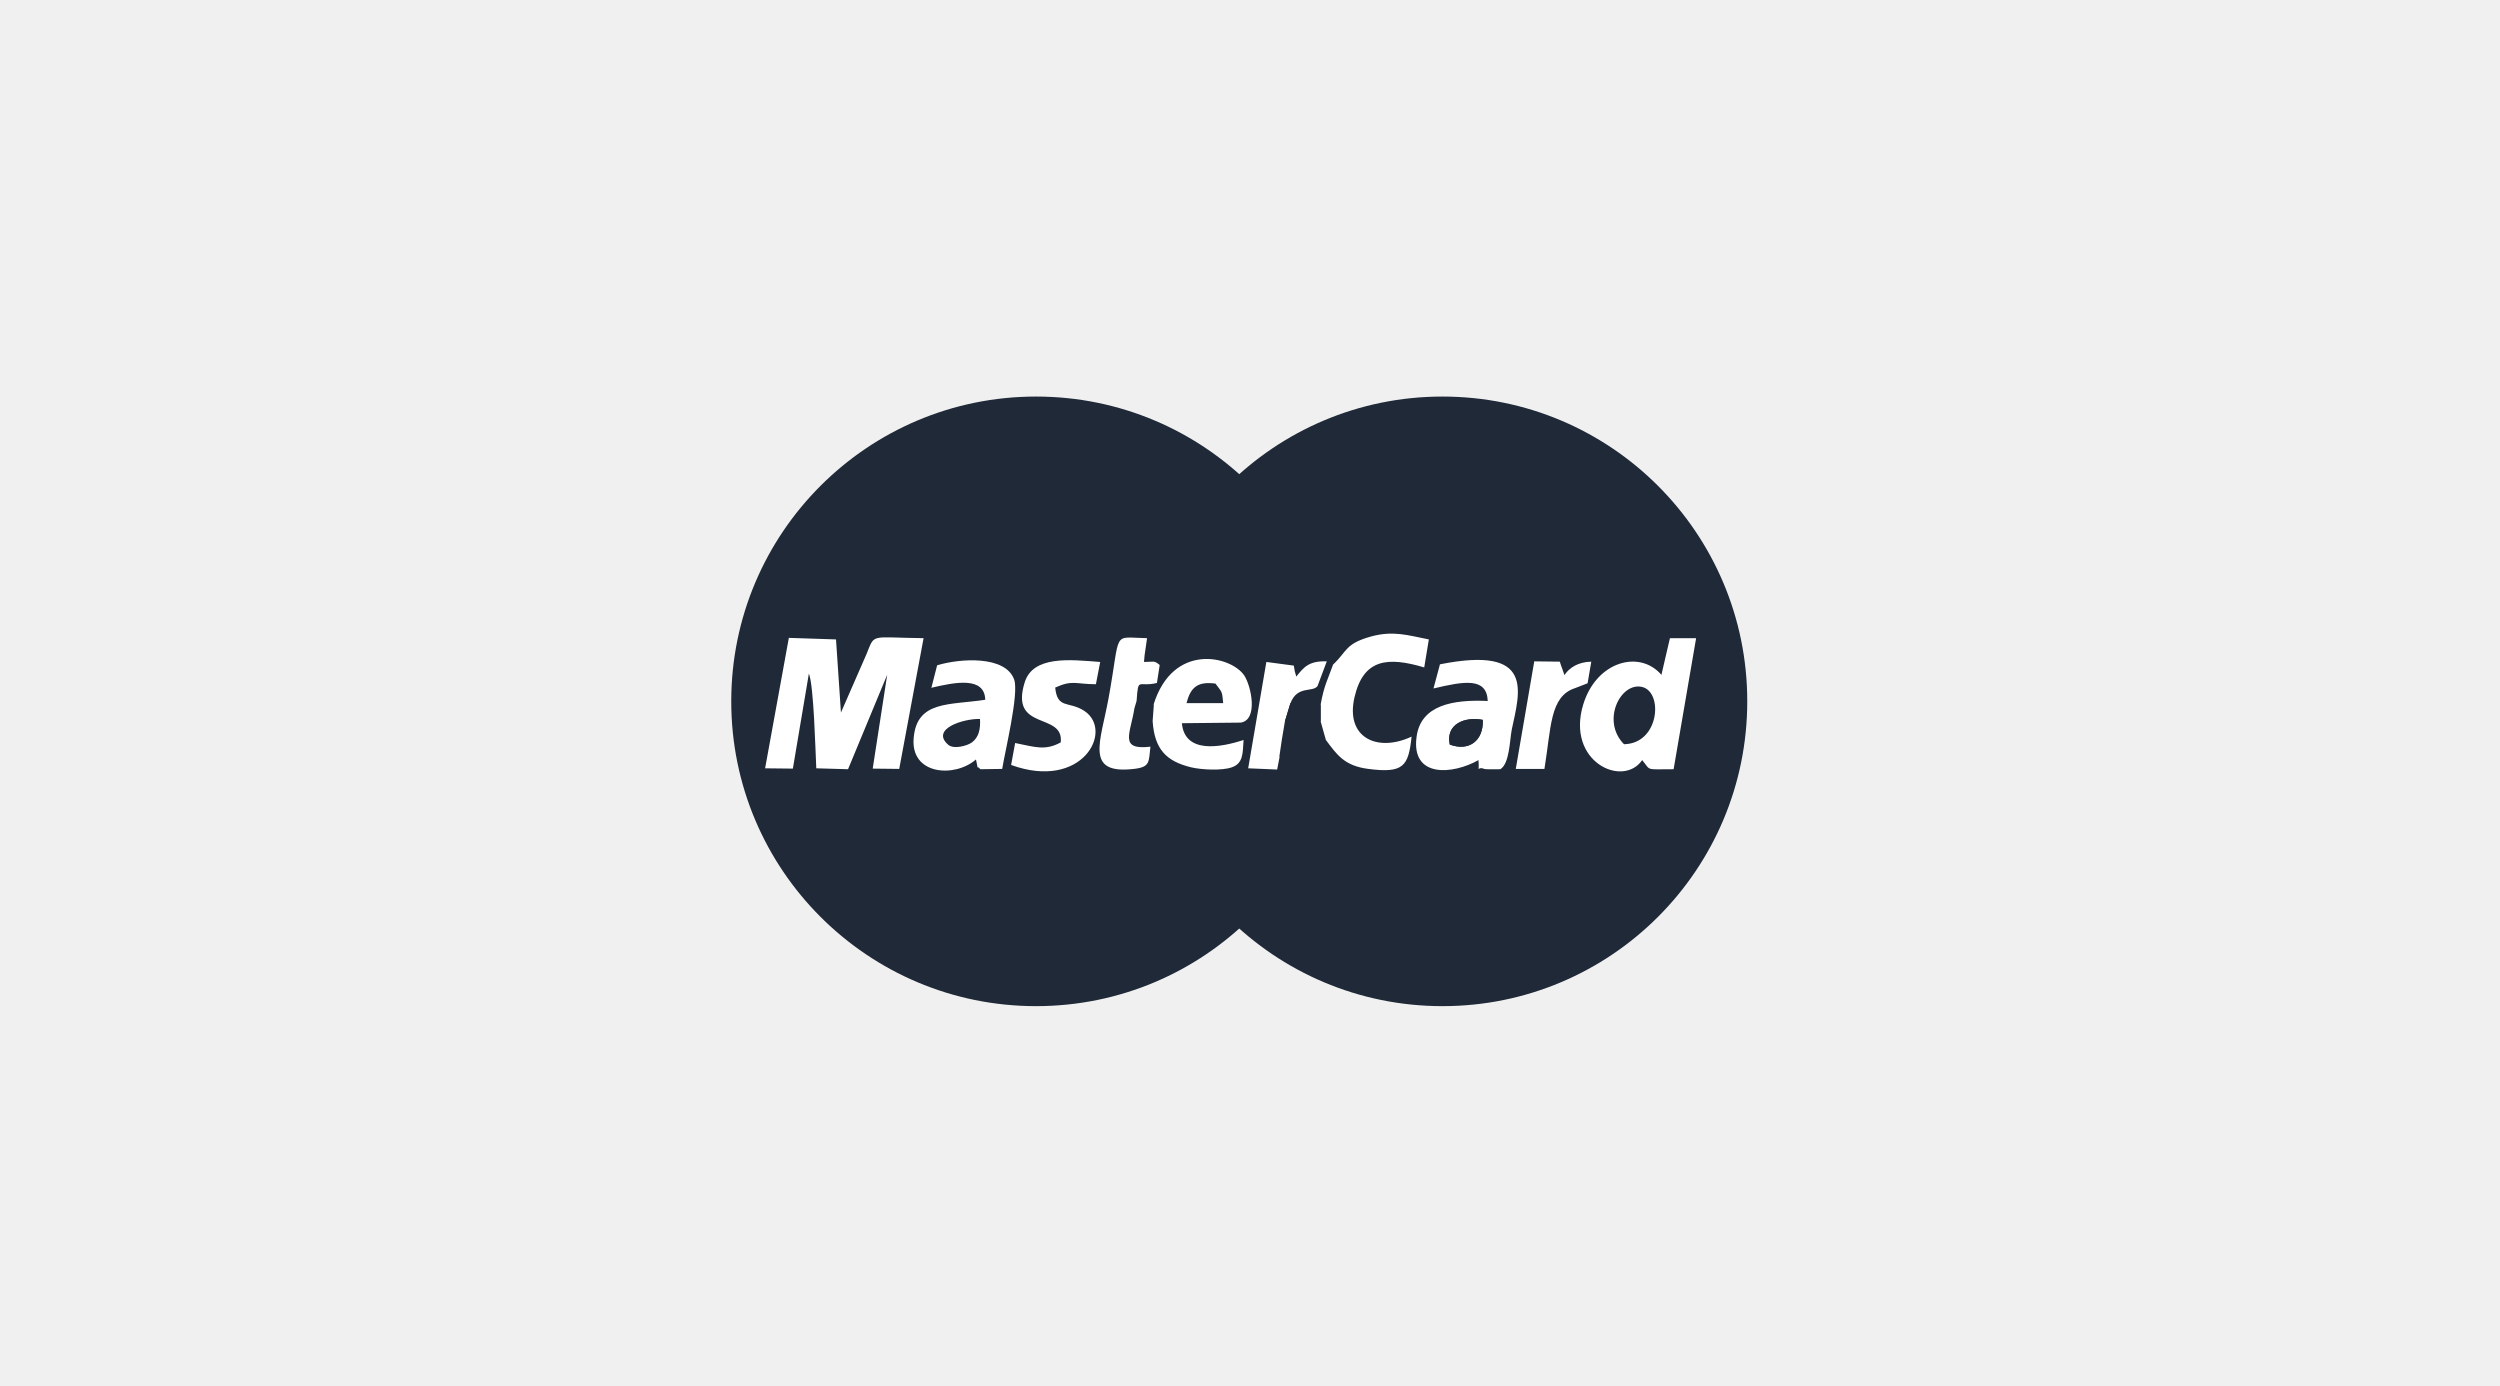
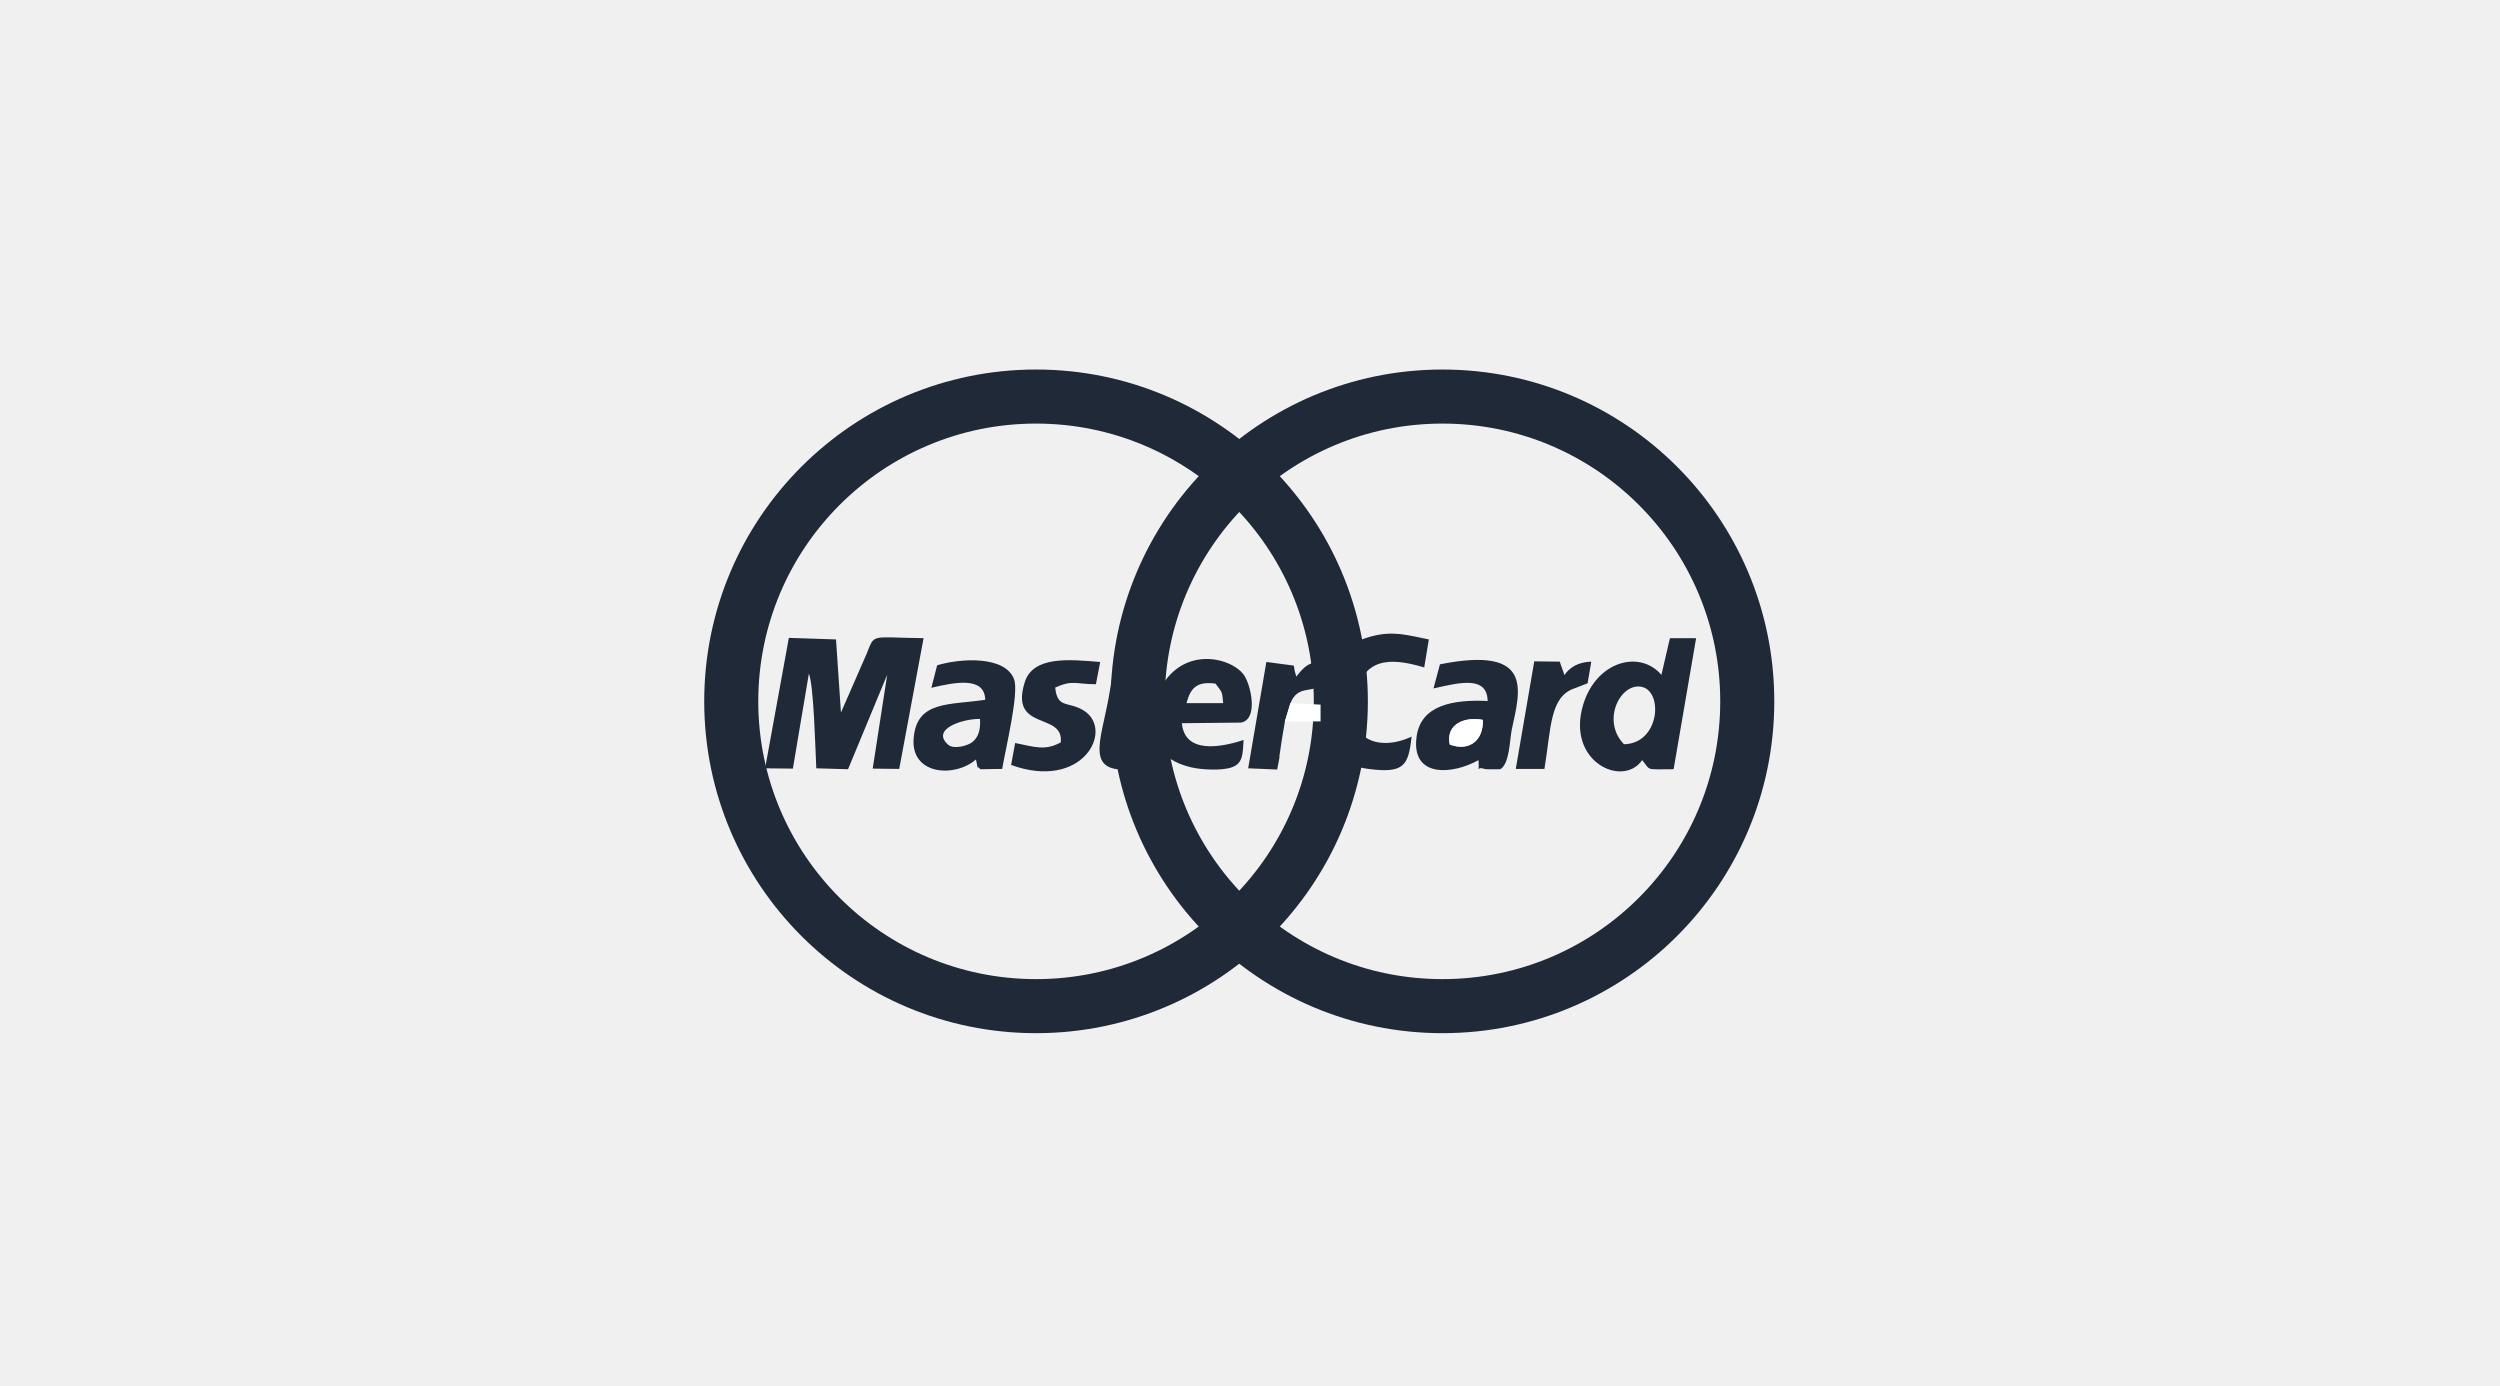
<svg xmlns="http://www.w3.org/2000/svg" width="74" height="41" viewBox="0 0 74 41" fill="none">
-   <circle cx="30.667" cy="20.76" r="9.022" fill="#1F2937" />
-   <circle cx="42.697" cy="20.76" r="9.022" fill="#1F2937" />
-   <path fill-rule="evenodd" clip-rule="evenodd" d="M22.647 22.742L23.469 22.751L23.943 19.937C24.089 20.298 24.135 22.201 24.162 22.742L25.102 22.769L26.261 19.973L25.832 22.751L26.617 22.76L27.338 18.89C25.732 18.872 25.905 18.737 25.649 19.36L24.892 21.091L24.746 18.927L23.35 18.881L22.647 22.742ZM48.07 22.029C47.386 21.335 47.97 20.18 48.608 20.334C49.238 20.487 49.119 22.012 48.07 22.029ZM49.183 19.982C48.544 19.224 47.258 19.567 46.865 20.848C46.345 22.553 48.043 23.328 48.608 22.499C48.882 22.823 48.672 22.769 49.539 22.769L50.205 18.89H49.43L49.174 19.991L49.183 19.982ZM42.914 22.038C42.786 21.434 43.352 21.2 43.891 21.308C43.918 21.921 43.48 22.255 42.914 22.038ZM42.622 19.666L42.431 20.379C43.343 20.162 44.009 20.045 44.037 20.749C43.033 20.703 42.047 20.857 41.929 21.822C41.774 23.031 42.996 22.931 43.763 22.499C43.799 22.959 43.681 22.661 43.936 22.76C43.973 22.778 44.347 22.769 44.411 22.769C44.684 22.598 44.684 21.93 44.748 21.596C44.986 20.469 45.442 19.098 42.613 19.666H42.622ZM29.008 21.281C29.026 21.587 28.971 21.822 28.77 21.975C28.634 22.075 28.223 22.192 28.059 22.038C27.548 21.578 28.506 21.272 28.998 21.281H29.008ZM27.557 20.361C28.25 20.198 29.145 20.009 29.163 20.713C28.113 20.875 27.146 20.731 27.046 21.831C26.936 22.941 28.259 23.031 28.889 22.48C28.989 22.922 28.871 22.589 29.017 22.769L29.665 22.76C29.747 22.246 30.166 20.532 30.02 20.117C29.765 19.396 28.415 19.486 27.739 19.693L27.566 20.37L27.557 20.361ZM35.121 20.812C35.24 20.352 35.441 20.162 35.979 20.235C36.171 20.505 36.171 20.424 36.207 20.812H35.121ZM34.154 20.857L34.118 21.344C34.172 22.165 34.51 22.535 35.267 22.715C35.578 22.787 36.171 22.814 36.454 22.715C36.81 22.598 36.782 22.282 36.81 21.903C36.125 22.129 35.067 22.318 34.984 21.407L36.727 21.389C37.248 21.308 37.038 20.307 36.828 19.991C36.435 19.414 34.72 19.008 34.145 20.857H34.154ZM39.465 19.657C39.301 20.117 39.191 20.289 39.091 20.857V21.353L39.246 21.903C39.565 22.327 39.784 22.67 40.505 22.76C41.545 22.895 41.691 22.679 41.783 21.804C40.761 22.282 39.812 21.831 40.095 20.631C40.359 19.504 41.071 19.432 42.157 19.756L42.294 18.927C41.655 18.8 41.244 18.665 40.596 18.836C39.812 19.053 39.885 19.269 39.465 19.666V19.657ZM32.557 19.594C31.663 19.522 30.577 19.405 30.331 20.198C29.875 21.66 31.499 21.064 31.398 21.975C30.933 22.228 30.641 22.111 30.048 21.993L29.929 22.643C32.037 23.41 32.977 21.633 32.101 21.046C31.636 20.74 31.298 21.001 31.234 20.352C31.754 20.117 31.836 20.253 32.439 20.253L32.566 19.594H32.557Z" fill="#FFFFFF" />
-   <path fill-rule="evenodd" clip-rule="evenodd" d="M33.579 20.965L33.643 20.749C33.697 20.018 33.679 20.352 34.245 20.216L34.327 19.684C34.154 19.54 34.163 19.594 33.862 19.594L33.88 19.395L33.953 18.89C32.895 18.872 33.187 18.62 32.812 20.676C32.575 21.966 32.101 22.931 33.561 22.76C34.053 22.706 33.999 22.553 34.053 22.102C33.114 22.21 33.46 21.723 33.579 20.965ZM37.868 22.399L37.941 21.903L38.032 21.362L38.196 20.821C38.397 20.279 38.853 20.505 38.999 20.307L39.273 19.576C38.734 19.558 38.589 19.756 38.37 20.027L38.324 19.865C38.324 19.856 38.315 19.828 38.315 19.811C38.315 19.792 38.297 19.72 38.297 19.702L37.484 19.594L36.946 22.742L37.804 22.778L37.877 22.399H37.868ZM44.867 22.76H45.715C45.916 21.542 45.87 20.613 46.619 20.37L46.993 20.225L47.102 19.585C46.701 19.594 46.445 19.774 46.308 19.982L46.19 19.648C46.181 19.63 46.181 19.603 46.172 19.585L45.414 19.576L44.867 22.76Z" fill="#FFFFFF" />
-   <path fill-rule="evenodd" clip-rule="evenodd" d="M42.913 22.039C43.488 22.247 43.916 21.922 43.889 21.308C43.342 21.209 42.785 21.444 42.913 22.039ZM38.031 21.354H39.089V20.857L38.195 20.812L38.031 21.354Z" fill="#1F2937" />
+   <circle cx="30.667" cy="20.76" r="9.022" fill="none" stroke="#1F2937" stroke-width="1.6" />
+   <circle cx="42.697" cy="20.76" r="9.022" fill="none" stroke="#1F2937" stroke-width="1.6" />
+   <path fill-rule="evenodd" clip-rule="evenodd" d="M22.647 22.742L23.469 22.751L23.943 19.937C24.089 20.298 24.135 22.201 24.162 22.742L25.102 22.769L26.261 19.973L25.832 22.751L26.617 22.76L27.338 18.89C25.732 18.872 25.905 18.737 25.649 19.36L24.892 21.091L24.746 18.927L23.35 18.881L22.647 22.742ZM48.07 22.029C47.386 21.335 47.97 20.18 48.608 20.334C49.238 20.487 49.119 22.012 48.07 22.029ZM49.183 19.982C48.544 19.224 47.258 19.567 46.865 20.848C46.345 22.553 48.043 23.328 48.608 22.499C48.882 22.823 48.672 22.769 49.539 22.769L50.205 18.89H49.43L49.174 19.991L49.183 19.982ZM42.914 22.038C42.786 21.434 43.352 21.2 43.891 21.308C43.918 21.921 43.48 22.255 42.914 22.038ZM42.622 19.666L42.431 20.379C43.343 20.162 44.009 20.045 44.037 20.749C43.033 20.703 42.047 20.857 41.929 21.822C41.774 23.031 42.996 22.931 43.763 22.499C43.799 22.959 43.681 22.661 43.936 22.76C43.973 22.778 44.347 22.769 44.411 22.769C44.684 22.598 44.684 21.93 44.748 21.596C44.986 20.469 45.442 19.098 42.613 19.666H42.622ZM29.008 21.281C29.026 21.587 28.971 21.822 28.77 21.975C28.634 22.075 28.223 22.192 28.059 22.038C27.548 21.578 28.506 21.272 28.998 21.281H29.008ZM27.557 20.361C28.25 20.198 29.145 20.009 29.163 20.713C28.113 20.875 27.146 20.731 27.046 21.831C26.936 22.941 28.259 23.031 28.889 22.48C28.989 22.922 28.871 22.589 29.017 22.769L29.665 22.76C29.747 22.246 30.166 20.532 30.02 20.117C29.765 19.396 28.415 19.486 27.739 19.693L27.566 20.37L27.557 20.361ZM35.121 20.812C35.24 20.352 35.441 20.162 35.979 20.235C36.171 20.505 36.171 20.424 36.207 20.812H35.121ZM34.154 20.857L34.118 21.344C34.172 22.165 34.51 22.535 35.267 22.715C35.578 22.787 36.171 22.814 36.454 22.715C36.81 22.598 36.782 22.282 36.81 21.903C36.125 22.129 35.067 22.318 34.984 21.407L36.727 21.389C37.248 21.308 37.038 20.307 36.828 19.991C36.435 19.414 34.72 19.008 34.145 20.857H34.154ZM39.465 19.657C39.301 20.117 39.191 20.289 39.091 20.857V21.353L39.246 21.903C39.565 22.327 39.784 22.67 40.505 22.76C41.545 22.895 41.691 22.679 41.783 21.804C40.761 22.282 39.812 21.831 40.095 20.631C40.359 19.504 41.071 19.432 42.157 19.756L42.294 18.927C41.655 18.8 41.244 18.665 40.596 18.836C39.812 19.053 39.885 19.269 39.465 19.666V19.657ZM32.557 19.594C31.663 19.522 30.577 19.405 30.331 20.198C29.875 21.66 31.499 21.064 31.398 21.975C30.933 22.228 30.641 22.111 30.048 21.993L29.929 22.643C32.037 23.41 32.977 21.633 32.101 21.046C31.636 20.74 31.298 21.001 31.234 20.352C31.754 20.117 31.836 20.253 32.439 20.253L32.566 19.594H32.557Z" fill="#1F2937" />
+   <path fill-rule="evenodd" clip-rule="evenodd" d="M33.579 20.965L33.643 20.749C33.697 20.018 33.679 20.352 34.245 20.216L34.327 19.684C34.154 19.54 34.163 19.594 33.862 19.594L33.88 19.395L33.953 18.89C32.895 18.872 33.187 18.62 32.812 20.676C32.575 21.966 32.101 22.931 33.561 22.76C34.053 22.706 33.999 22.553 34.053 22.102C33.114 22.21 33.46 21.723 33.579 20.965ZM37.868 22.399L37.941 21.903L38.032 21.362L38.196 20.821C38.397 20.279 38.853 20.505 38.999 20.307L39.273 19.576C38.734 19.558 38.589 19.756 38.37 20.027L38.324 19.865C38.324 19.856 38.315 19.828 38.315 19.811C38.315 19.792 38.297 19.72 38.297 19.702L37.484 19.594L36.946 22.742L37.804 22.778L37.877 22.399H37.868ZM44.867 22.76H45.715C45.916 21.542 45.87 20.613 46.619 20.37L46.993 20.225L47.102 19.585C46.701 19.594 46.445 19.774 46.308 19.982L46.19 19.648C46.181 19.63 46.181 19.603 46.172 19.585L45.414 19.576L44.867 22.76Z" fill="#1F2937" />
+   <path fill-rule="evenodd" clip-rule="evenodd" d="M42.913 22.039C43.488 22.247 43.916 21.922 43.889 21.308C43.342 21.209 42.785 21.444 42.913 22.039ZM38.031 21.354H39.089V20.857L38.195 20.812L38.031 21.354Z" fill="#FFFFFF" />
</svg>
